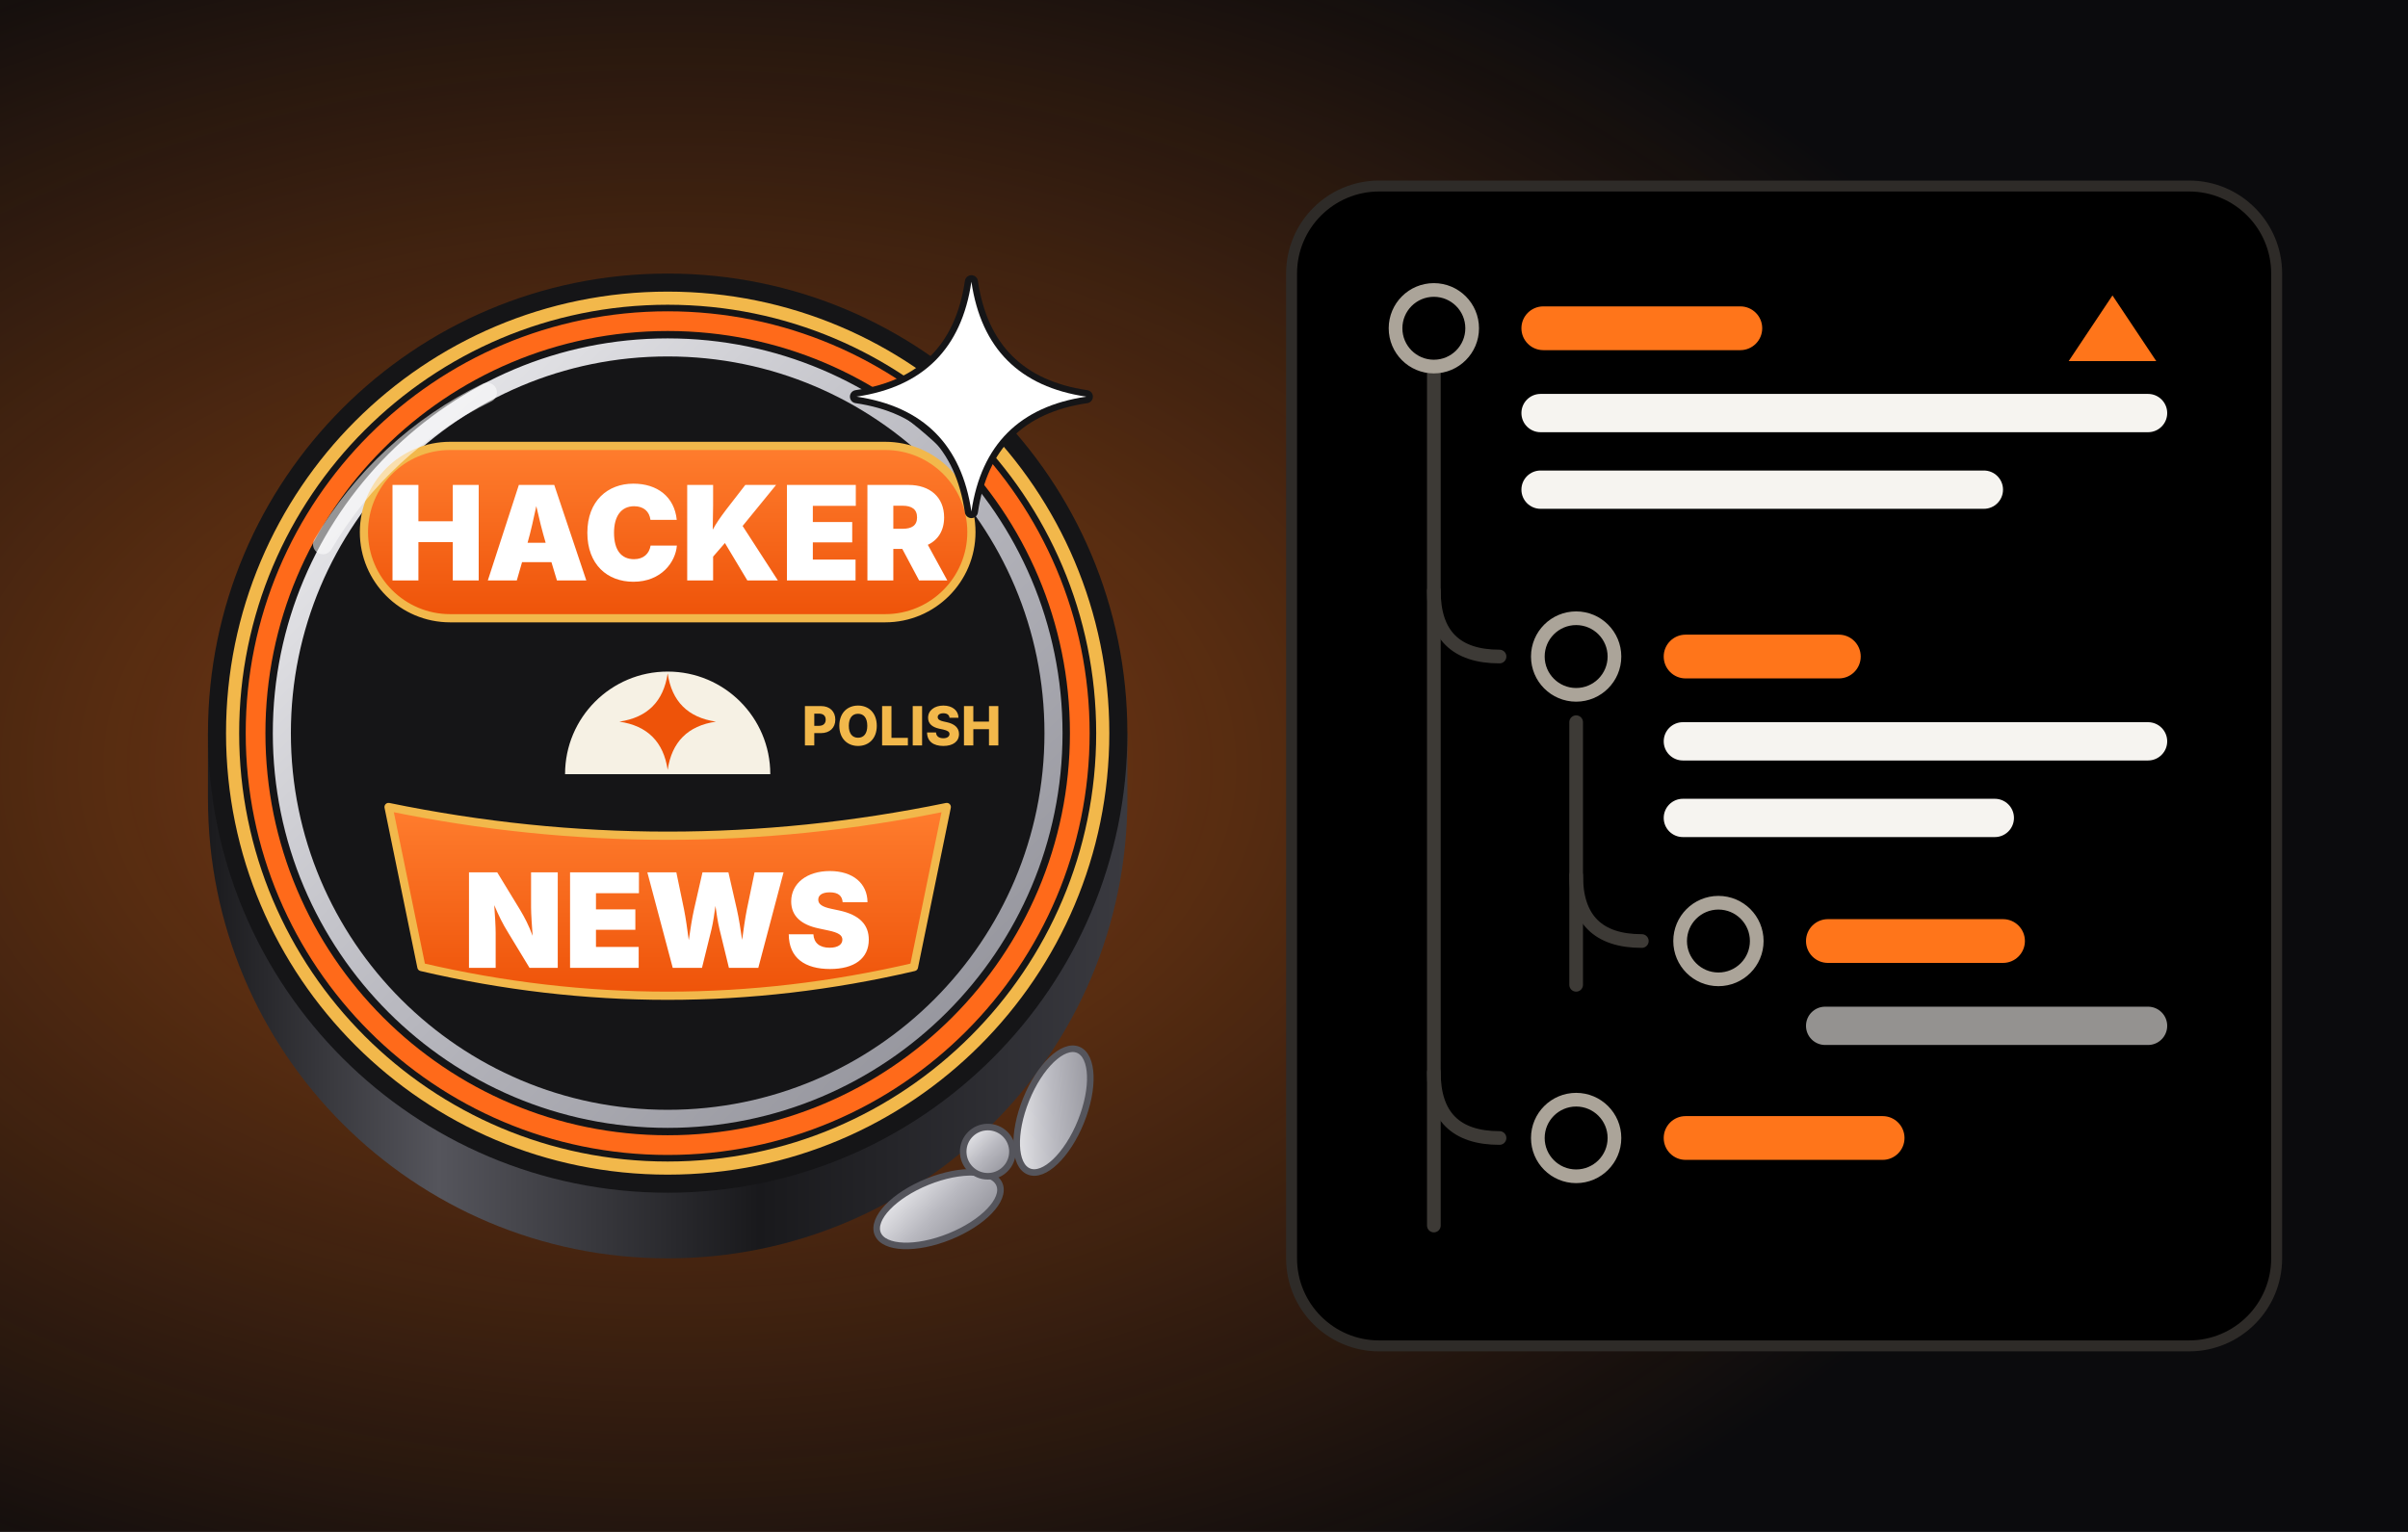
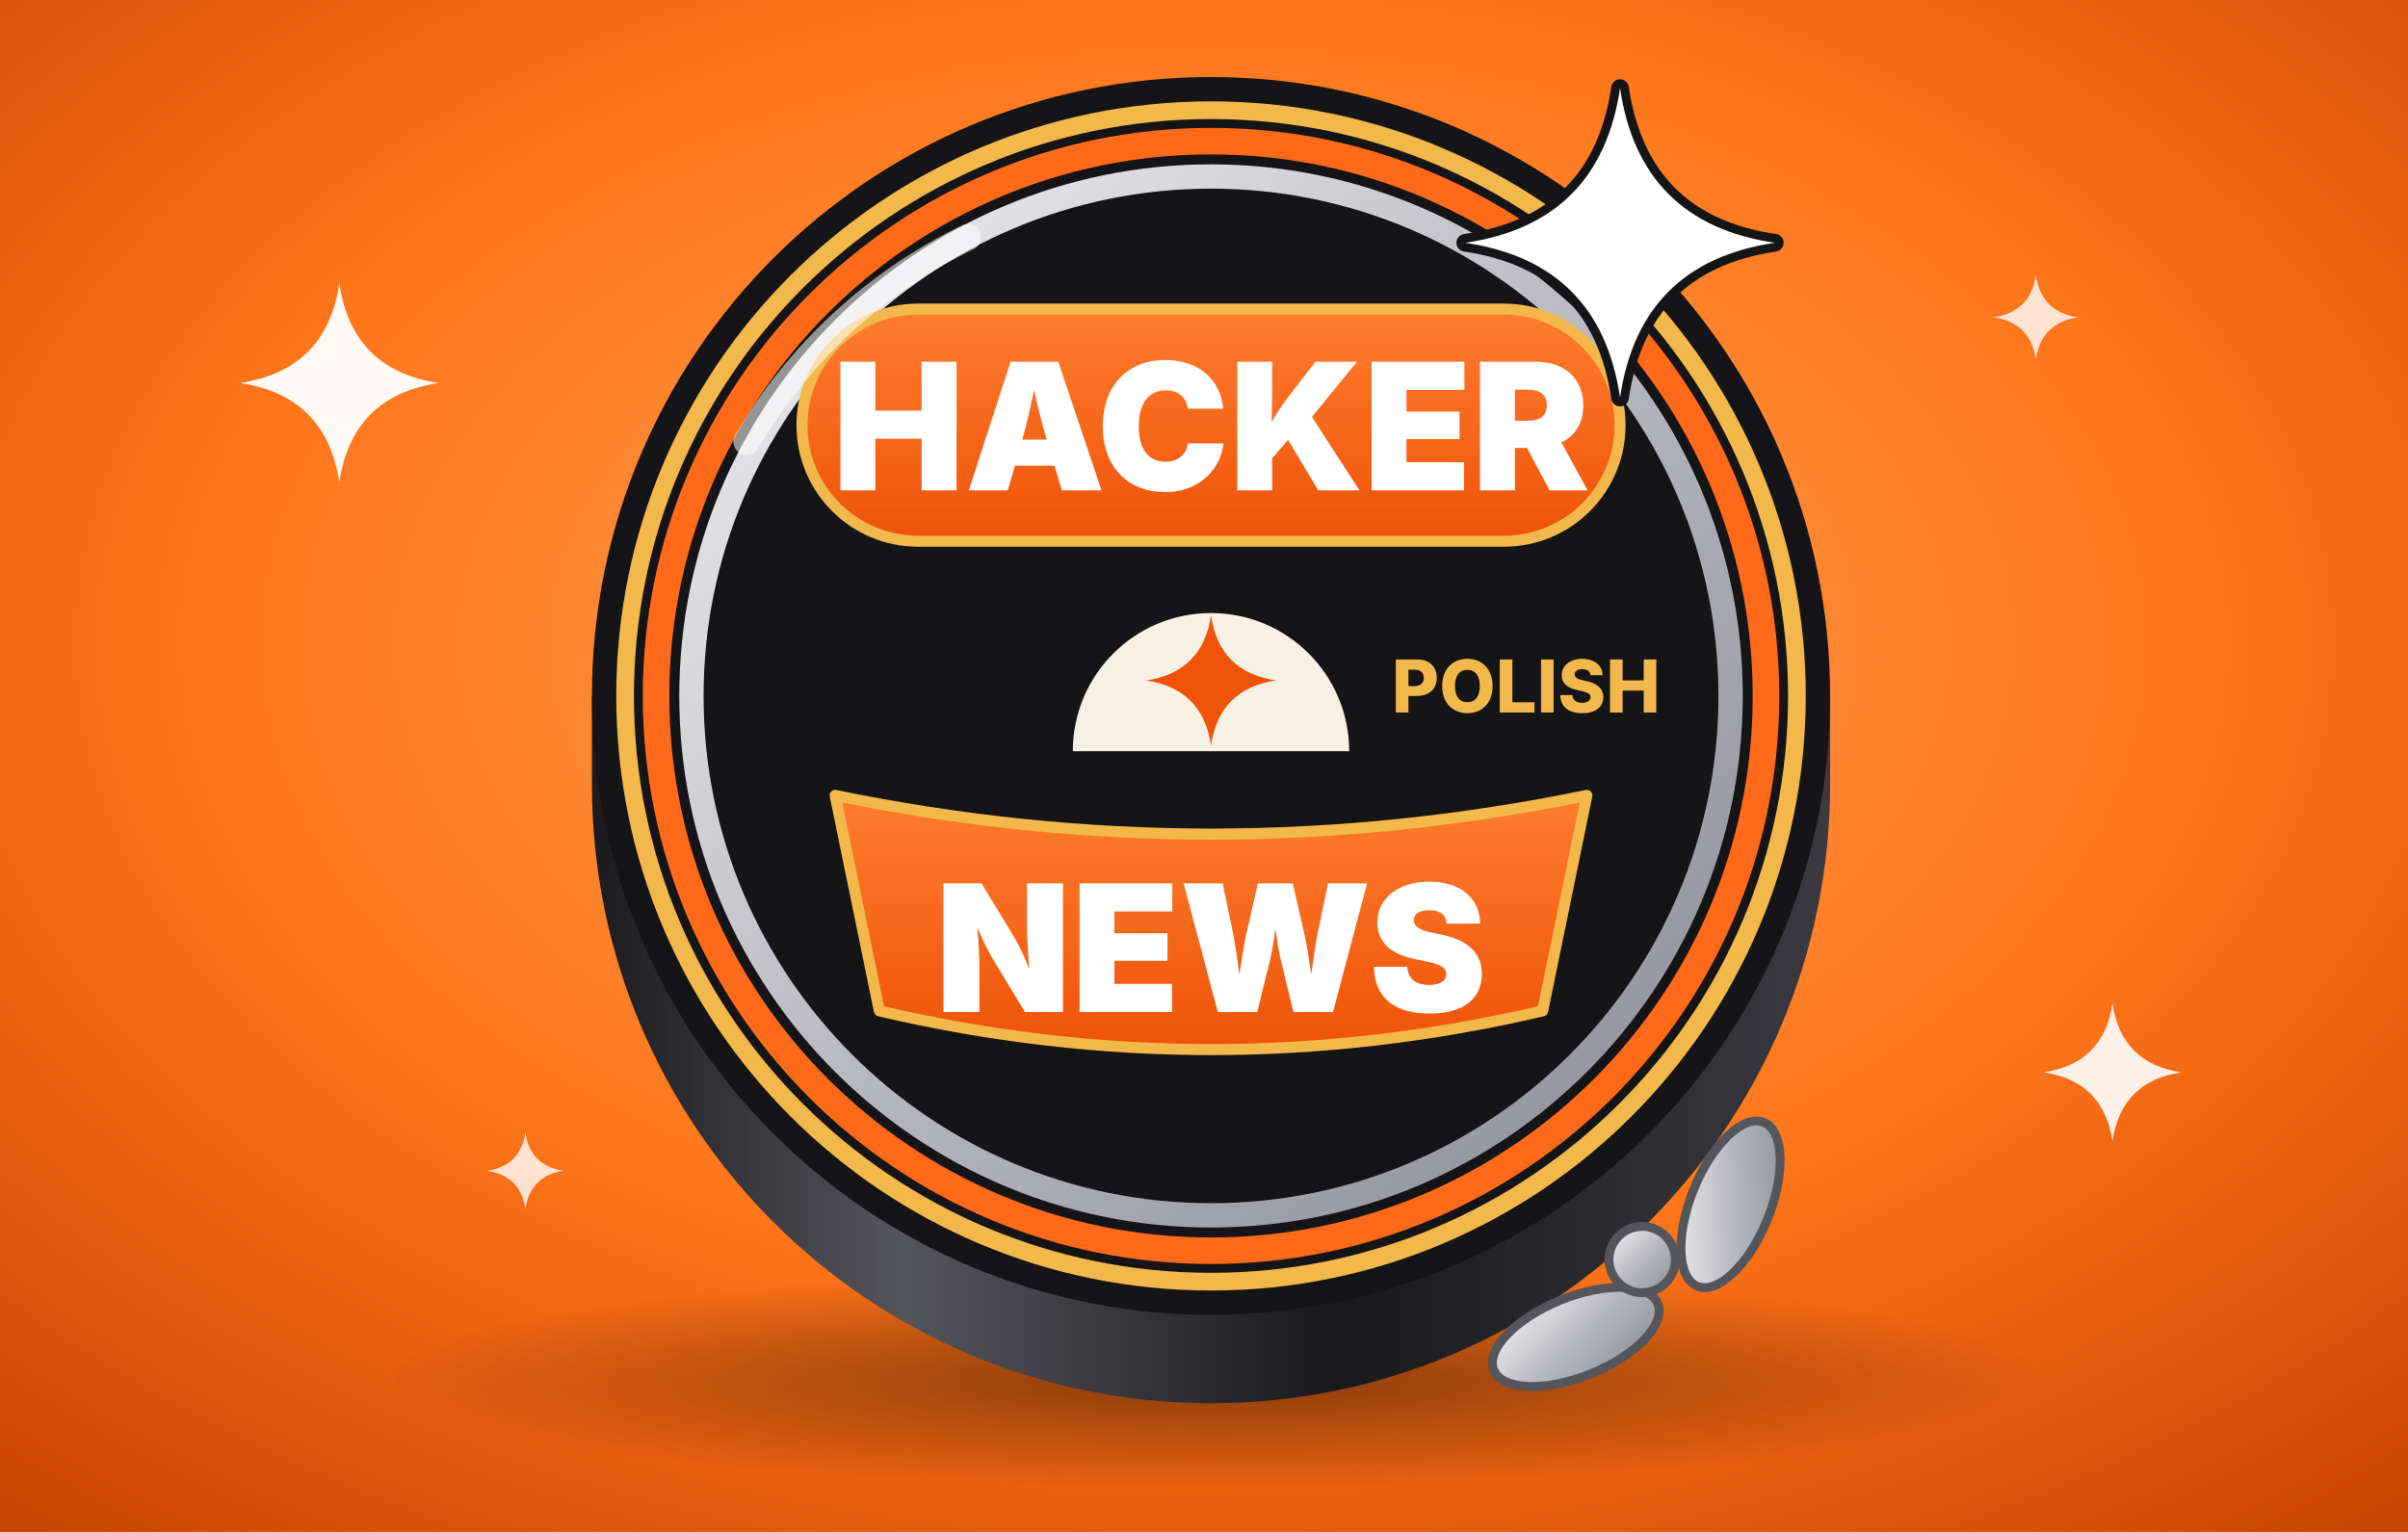
<svg xmlns="http://www.w3.org/2000/svg" viewBox="0 0 440 280">
  <defs>
    <linearGradient id="tin-side" x1="0" y1="0" x2="1" y2="0">
      <stop offset="0" stop-color="#1b1b1e" />
      <stop offset="0.25" stop-color="#55555c" />
      <stop offset="0.6" stop-color="#19191c" />
      <stop offset="1" stop-color="#3a3a40" />
    </linearGradient>
    <linearGradient id="tin-banner" x1="0" y1="0" x2="0" y2="1">
      <stop offset="0" stop-color="#ff7d2e" />
      <stop offset="1" stop-color="#ee5309" />
    </linearGradient>
    <linearGradient id="tin-silver" x1="0" y1="0" x2="1" y2="1">
      <stop offset="0" stop-color="#f4f4f6" />
      <stop offset="0.5" stop-color="#b9b9c0" />
      <stop offset="1" stop-color="#8b8b93" />
    </linearGradient>
-     <radialGradient id="glow" cx="0.28" cy="0.5" r="0.62">
-       <stop offset="0" stop-color="#ff751a" stop-opacity="0.5" />
-       <stop offset="1" stop-color="#ff751a" stop-opacity="0" />
+     <radialGradient id="bg" cx="0.5" cy="0.42" r="0.75">
+       <stop offset="0" stop-color="#ffa257" />
+       <stop offset="0.55" stop-color="#ff751a" />
+       <stop offset="1" stop-color="#c94400" />
+     </radialGradient>
+     <radialGradient id="shadow" cx="0.5" cy="0.5" r="0.5">
+       <stop offset="0" stop-color="#000" stop-opacity="0.45" />
+       <stop offset="1" stop-color="#000" stop-opacity="0" />
    </radialGradient>
  </defs>
-   <rect width="440" height="280" fill="#0b0b0d" />
-   <rect width="440" height="280" fill="url(#glow)" />
-   <g transform="translate(26 44) scale(1.5)">
+   <rect width="440" height="280" fill="url(#bg)" />
+   <ellipse cx="222" cy="252" rx="150" ry="20" fill="url(#shadow)" />
+   <g transform="translate(92 6) scale(2.02)">
    <path d="M8 60 V68 A56 56 0 0 0 120 68 V60 Z" fill="url(#tin-side)" />
    <g fill="url(#tin-silver)" stroke="#55555c" stroke-width="0.8">
      <ellipse cx="97" cy="118" rx="8" ry="3.6" transform="rotate(-22 97 118)" />
      <ellipse cx="111" cy="106" rx="8" ry="3.6" transform="rotate(-68 111 106)" />
      <circle cx="103" cy="111" r="3" />
    </g>
    <circle cx="64" cy="60" r="56" fill="#151517" />
    <g fill="none">
      <circle cx="64" cy="60" r="53" stroke="#f2b84b" stroke-width="1.6" />
      <circle cx="64" cy="60" r="50.2" stroke="#ff6a1a" stroke-width="2.4" />
      <circle cx="64" cy="60" r="47" stroke="url(#tin-silver)" stroke-width="2.2" />
    </g>
    <rect x="27" y="25" width="74" height="21" rx="10.5" fill="url(#tin-banner)" stroke="#f2b84b" stroke-width="1" />
    <text x="64" y="41.4" font-size="16" textLength="58" fill="#fff" font-family="Inter" font-weight="900" text-anchor="middle" lengthAdjust="spacingAndGlyphs">HACKER</text>
    <path d="M51.5 65 A12.5 12.5 0 0 1 76.5 65 Z" fill="#f6f1e4" />
    <path d="M0 -14 Q1.8 -1.8 14 0 Q1.8 1.8 0 14 Q-1.8 1.8 -14 0 Q-1.8 -1.8 0 -14 Z" transform="translate(64 58.6) scale(0.42)" fill="#ee5309" />
    <text x="92.5" y="61.5" font-size="6.6" font-weight="800" textLength="25" fill="#f2b84b" font-family="Inter" text-anchor="middle" lengthAdjust="spacing">POLISH</text>
    <path d="M30 69 Q64 76 98 69 L94 88.5 Q64 95.5 34 88.5 Z" fill="url(#tin-banner)" stroke="#f2b84b" stroke-width="1" stroke-linejoin="round" />
    <text x="64" y="88.6" font-size="16" textLength="46" fill="#fff" font-family="Inter" font-weight="900" text-anchor="middle" lengthAdjust="spacingAndGlyphs">NEWS</text>
    <path d="M22 37 A47 47 0 0 1 42 18.5" fill="none" stroke="#fff" stroke-width="2.4" stroke-linecap="round" opacity="0.55" />
    <path d="M0 -14 Q1.8 -1.8 14 0 Q1.8 1.8 0 14 Q-1.8 1.8 -14 0 Q-1.8 -1.8 0 -14 Z" transform="translate(101 19)" fill="#fff" stroke="#151517" stroke-width="1.6" stroke-linejoin="round" paint-order="stroke" />
  </g>
-   <g transform="translate(236 34)">
-     <rect width="180" height="212" rx="16" fill="#000" stroke="#2e2b28" stroke-width="2" />
-     <g fill="none" stroke="#3d3a36" stroke-width="2.5" stroke-linecap="round">
-       <path d="M26 34 V190" />
-       <path d="M26 74 Q26 86 38 86" />
-       <path d="M52 98 V146" />
-       <path d="M52 126 Q52 138 64 138" />
-       <path d="M26 162 Q26 174 38 174" />
-     </g>
-     <g fill="none" stroke="#aba499" stroke-width="2.5">
-       <circle cx="26" cy="26" r="7" />
-       <circle cx="52" cy="86" r="7" />
-       <circle cx="78" cy="138" r="7" />
-       <circle cx="52" cy="174" r="7" />
-     </g>
-     <g fill="#f6f4f0">
-       <rect x="42" y="38" width="118" height="7" rx="3.5" />
-       <rect x="42" y="52" width="88" height="7" rx="3.5" />
-       <rect x="68" y="98" width="92" height="7" rx="3.5" />
-       <rect x="68" y="112" width="64" height="7" rx="3.5" />
-       <rect x="94" y="150" width="66" height="7" rx="3.5" opacity="0.6" />
-     </g>
-     <g fill="#ff751a">
-       <rect x="42" y="22" width="44" height="8" rx="4" />
-       <rect x="68" y="82" width="36" height="8" rx="4" />
-       <rect x="94" y="134" width="40" height="8" rx="4" />
-       <rect x="68" y="170" width="44" height="8" rx="4" />
-       <path d="M150 20 L158 32 H142 Z" />
-     </g>
+   <g fill="#fff">
+     <path d="M0 -14 Q1.8 -1.8 14 0 Q1.8 1.8 0 14 Q-1.8 1.8 -14 0 Q-1.8 -1.8 0 -14 Z" transform="translate(62 70) scale(1.3)" opacity="0.95" />
+     <path d="M0 -14 Q1.8 -1.8 14 0 Q1.8 1.8 0 14 Q-1.8 1.8 -14 0 Q-1.8 -1.8 0 -14 Z" transform="translate(386 196) scale(0.9)" opacity="0.9" />
+     <path d="M0 -14 Q1.8 -1.8 14 0 Q1.8 1.8 0 14 Q-1.8 1.8 -14 0 Q-1.8 -1.8 0 -14 Z" transform="translate(96 214) scale(0.5)" opacity="0.8" />
+     <path d="M0 -14 Q1.8 -1.8 14 0 Q1.8 1.8 0 14 Q-1.8 1.8 -14 0 Q-1.8 -1.8 0 -14 Z" transform="translate(372 58) scale(0.55)" opacity="0.8" />
  </g>
</svg>
